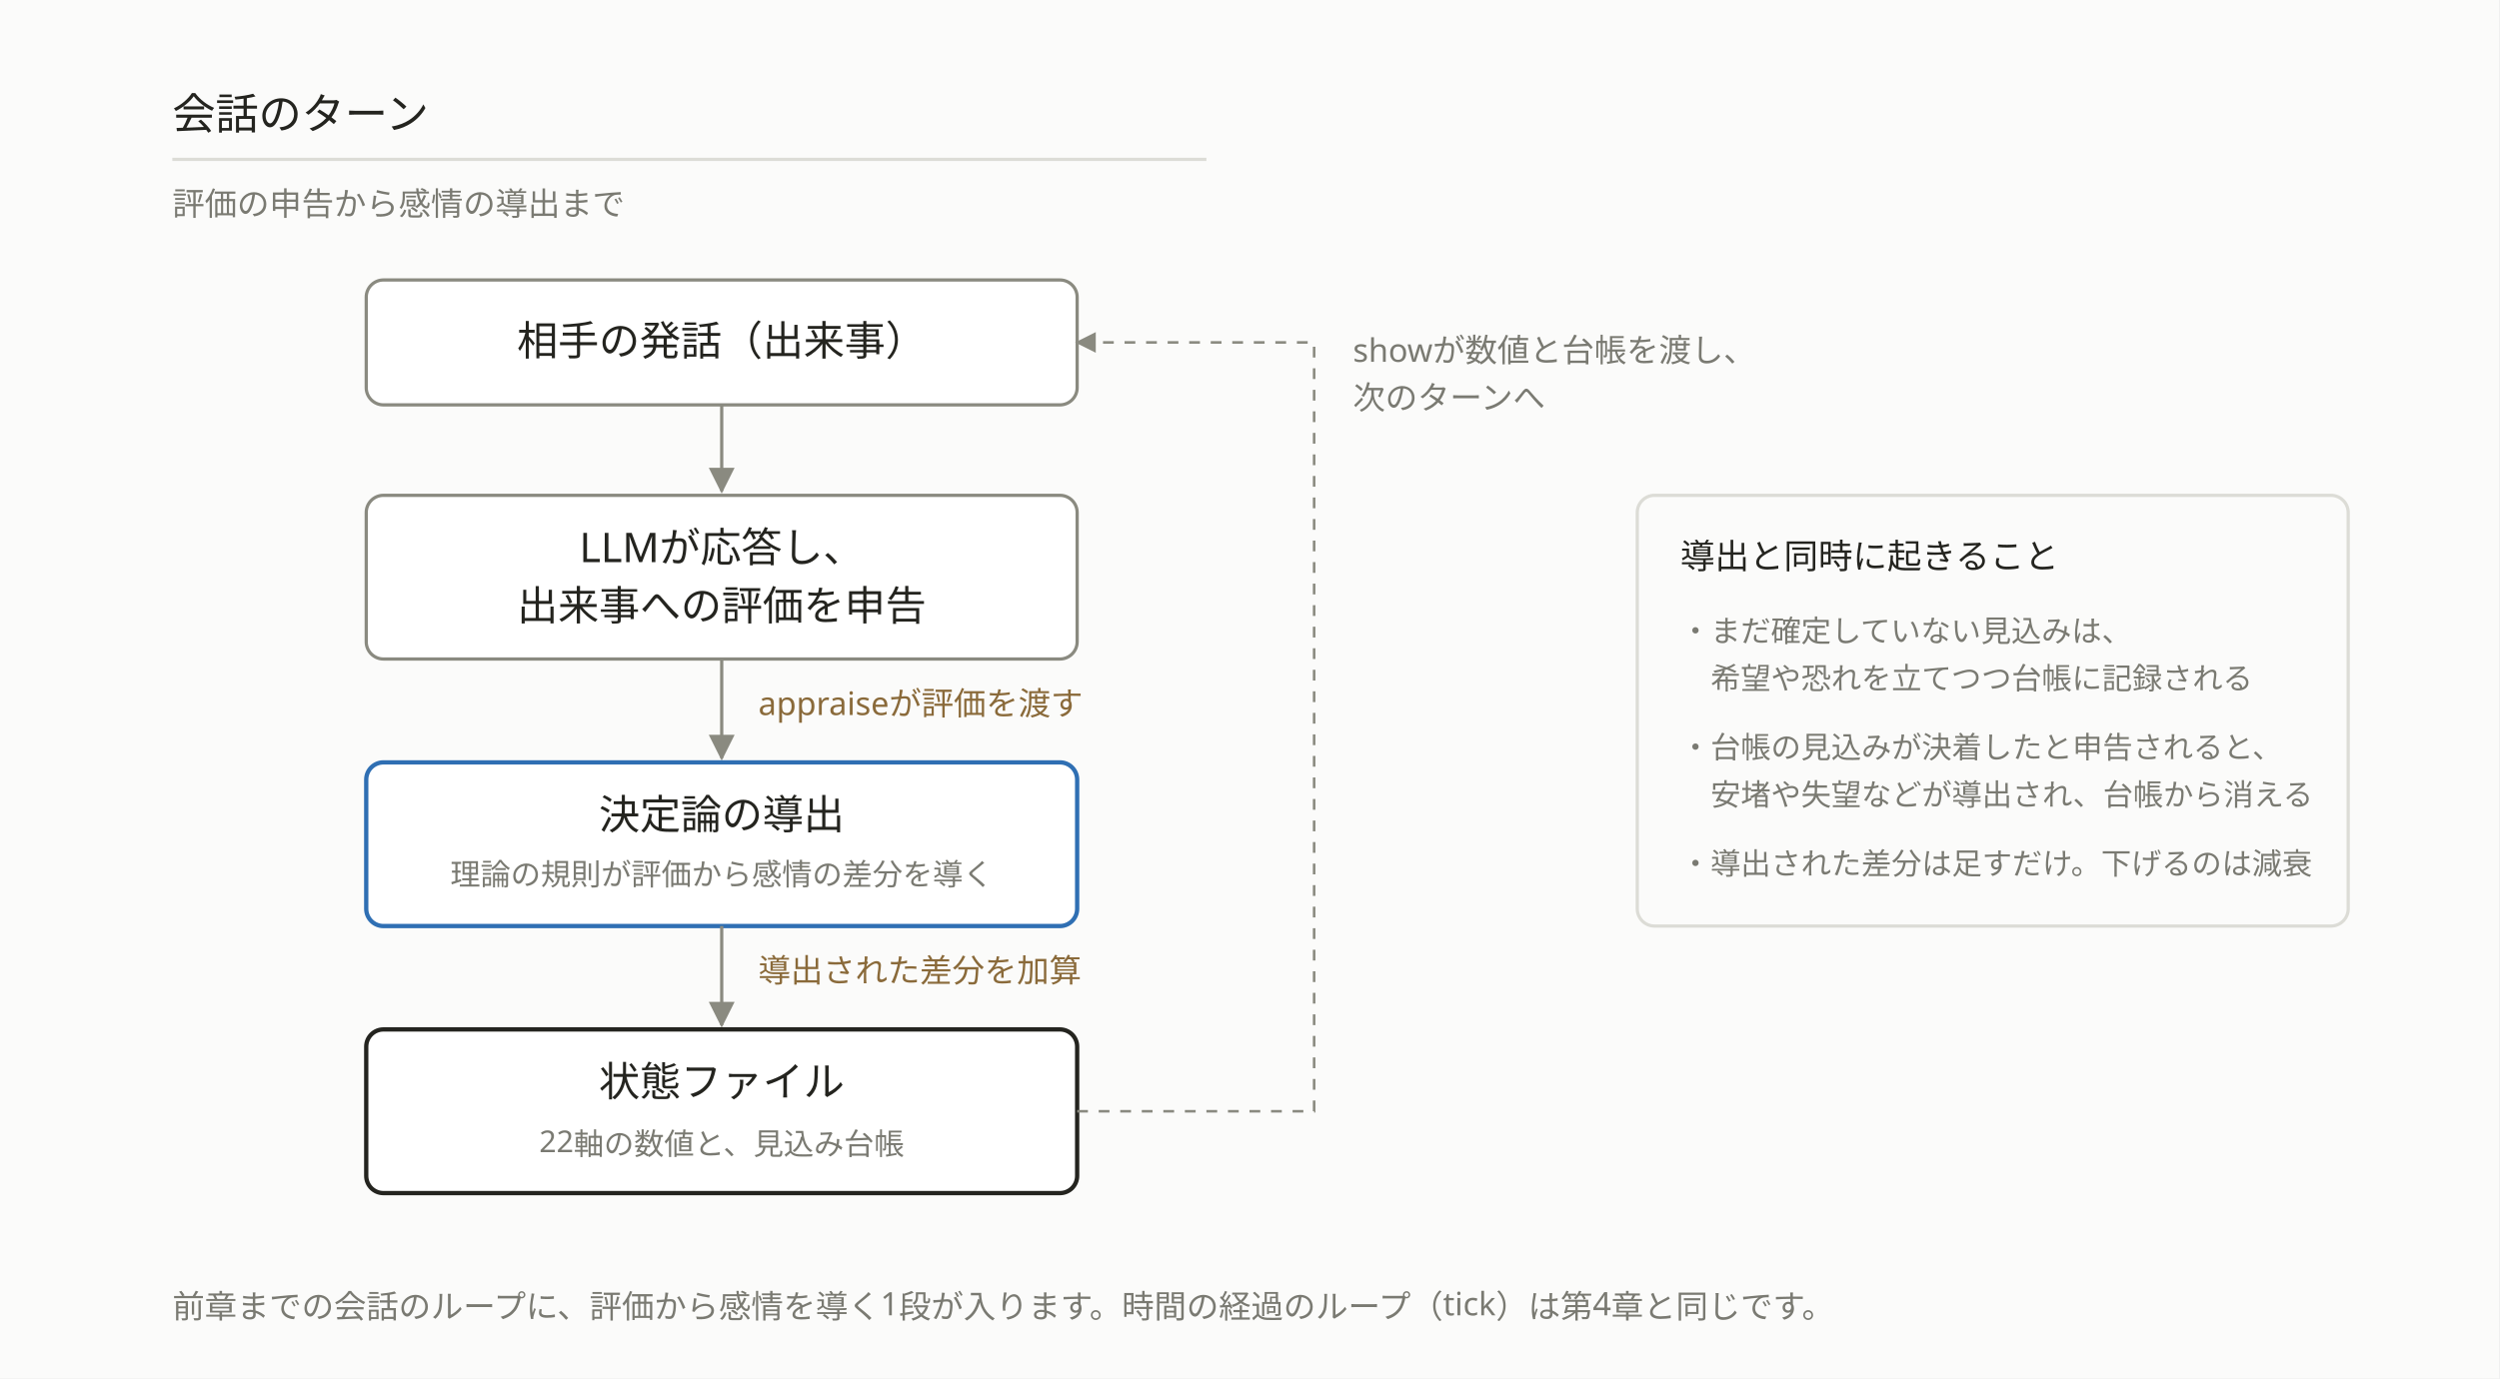
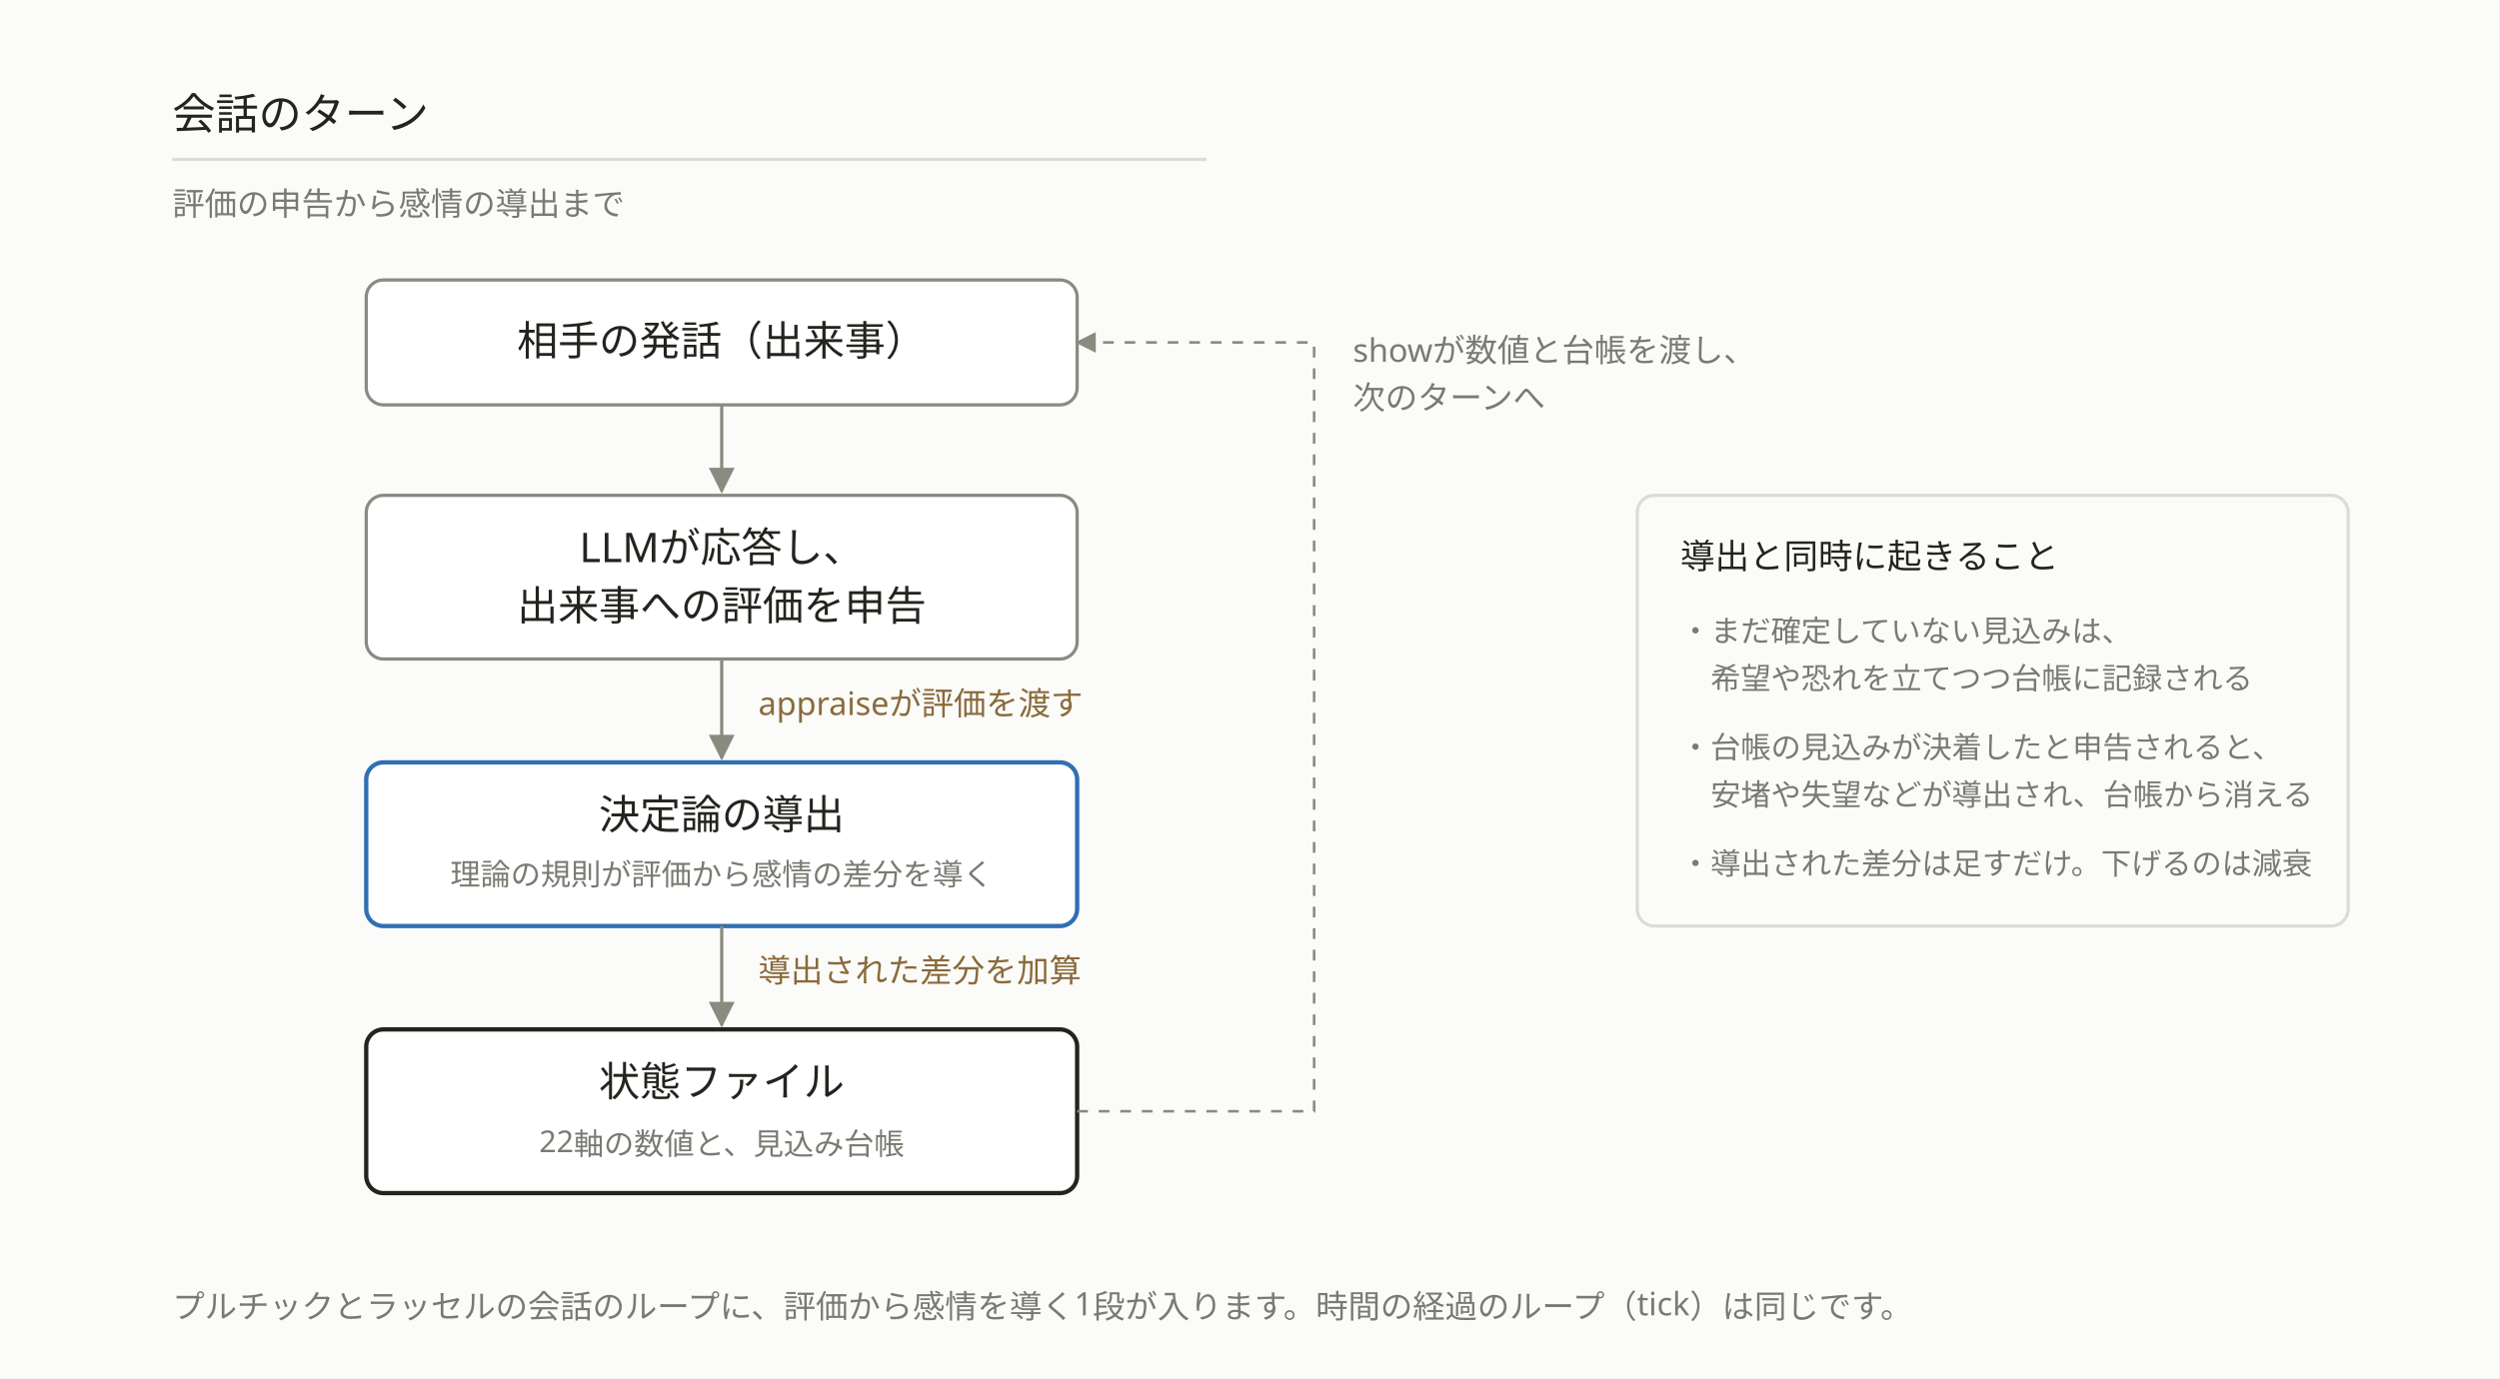
<svg xmlns="http://www.w3.org/2000/svg" width="1160" height="640" viewBox="0 0 1160 640" font-family="'Hiragino Sans','Hiragino Kaku Gothic ProN','Noto Sans JP',sans-serif">
  <rect width="1160" height="640" fill="#fbfbfa" />
  <defs>
    <marker id="arrow" viewBox="0 0 10 10" refX="9" refY="5" markerWidth="8" markerHeight="8" orient="auto-start-reverse">
      <path d="M0,0 L10,5 L0,10 z" fill="#8a8a80" />
    </marker>
  </defs>
  <text x="80" y="60" font-size="20" fill="#24241f">会話のターン</text>
  <line x1="80" y1="74" x2="560" y2="74" stroke="#dcdcd6" stroke-width="1.5" />
  <text x="80" y="100" font-size="15" fill="#7a7a72">評価の申告から感情の導出まで</text>
  <rect x="170" y="130" width="330" height="58" rx="8" fill="#ffffff" stroke="#8a8a80" stroke-width="1.5" />
  <text x="335" y="165" font-size="19" fill="#24241f" text-anchor="middle">相手の発話（出来事）</text>
  <line x1="335" y1="188" x2="335" y2="228" stroke="#8a8a80" stroke-width="1.5" marker-end="url(#arrow)" />
  <rect x="170" y="230" width="330" height="76" rx="8" fill="#ffffff" stroke="#8a8a80" stroke-width="1.5" />
  <text x="335" y="261" font-size="19" fill="#24241f" text-anchor="middle">LLMが応答し、</text>
  <text x="335" y="288" font-size="19" fill="#24241f" text-anchor="middle">出来事への評価を申告</text>
  <line x1="335" y1="306" x2="335" y2="352" stroke="#8a8a80" stroke-width="1.5" marker-end="url(#arrow)" />
  <text x="352" y="332" font-size="15" fill="#8a6a3a">appraiseが評価を渡す</text>
  <rect x="170" y="354" width="330" height="76" rx="8" fill="#ffffff" stroke="#2f6fb3" stroke-width="2" />
  <text x="335" y="385" font-size="19" fill="#24241f" text-anchor="middle">決定論の導出</text>
  <text x="335" y="411" font-size="14" fill="#7a7a72" text-anchor="middle">理論の規則が評価から感情の差分を導く</text>
  <line x1="335" y1="430" x2="335" y2="476" stroke="#8a8a80" stroke-width="1.5" marker-end="url(#arrow)" />
  <text x="352" y="456" font-size="15" fill="#8a6a3a">導出された差分を加算</text>
  <rect x="170" y="478" width="330" height="76" rx="8" fill="#ffffff" stroke="#24241f" stroke-width="2" />
  <text x="335" y="509" font-size="19" fill="#24241f" text-anchor="middle">状態ファイル</text>
  <text x="335" y="535" font-size="14" fill="#7a7a72" text-anchor="middle">22軸の数値と、見込み台帳</text>
  <path d="M500,516 L610,516 L610,159 L500,159" fill="none" stroke="#8a8a80" stroke-width="1.2" stroke-dasharray="5,5" marker-end="url(#arrow)" />
  <text x="628" y="168" font-size="15" fill="#7a7a72">showが数値と台帳を渡し、</text>
  <text x="628" y="190" font-size="15" fill="#7a7a72">次のターンへ</text>
  <rect x="760" y="230" width="330" height="200" rx="8" fill="none" stroke="#dcdcd6" stroke-width="1.5" />
  <text x="780" y="264" font-size="16" fill="#24241f">導出と同時に起きること</text>
  <text x="780" y="298" font-size="14" fill="#7a7a72">・まだ確定していない見込みは、</text>
  <text x="794" y="320" font-size="14" fill="#7a7a72">希望や恐れを立てつつ台帳に記録される</text>
  <text x="780" y="352" font-size="14" fill="#7a7a72">・台帳の見込みが決着したと申告されると、</text>
  <text x="794" y="374" font-size="14" fill="#7a7a72">安堵や失望などが導出され、台帳から消える</text>
  <text x="780" y="406" font-size="14" fill="#7a7a72">・導出された差分は足すだけ。下げるのは減衰</text>
-   <text x="80" y="612" font-size="15" fill="#7a7a72">前章までの会話のループに、評価から感情を導く1段が入ります。時間の経過のループ（tick）は第4章と同じです。</text>
+   <text x="80" y="612" font-size="15" fill="#7a7a72">プルチックとラッセルの会話のループに、評価から感情を導く1段が入ります。時間の経過のループ（tick）は同じです。</text>
</svg>
